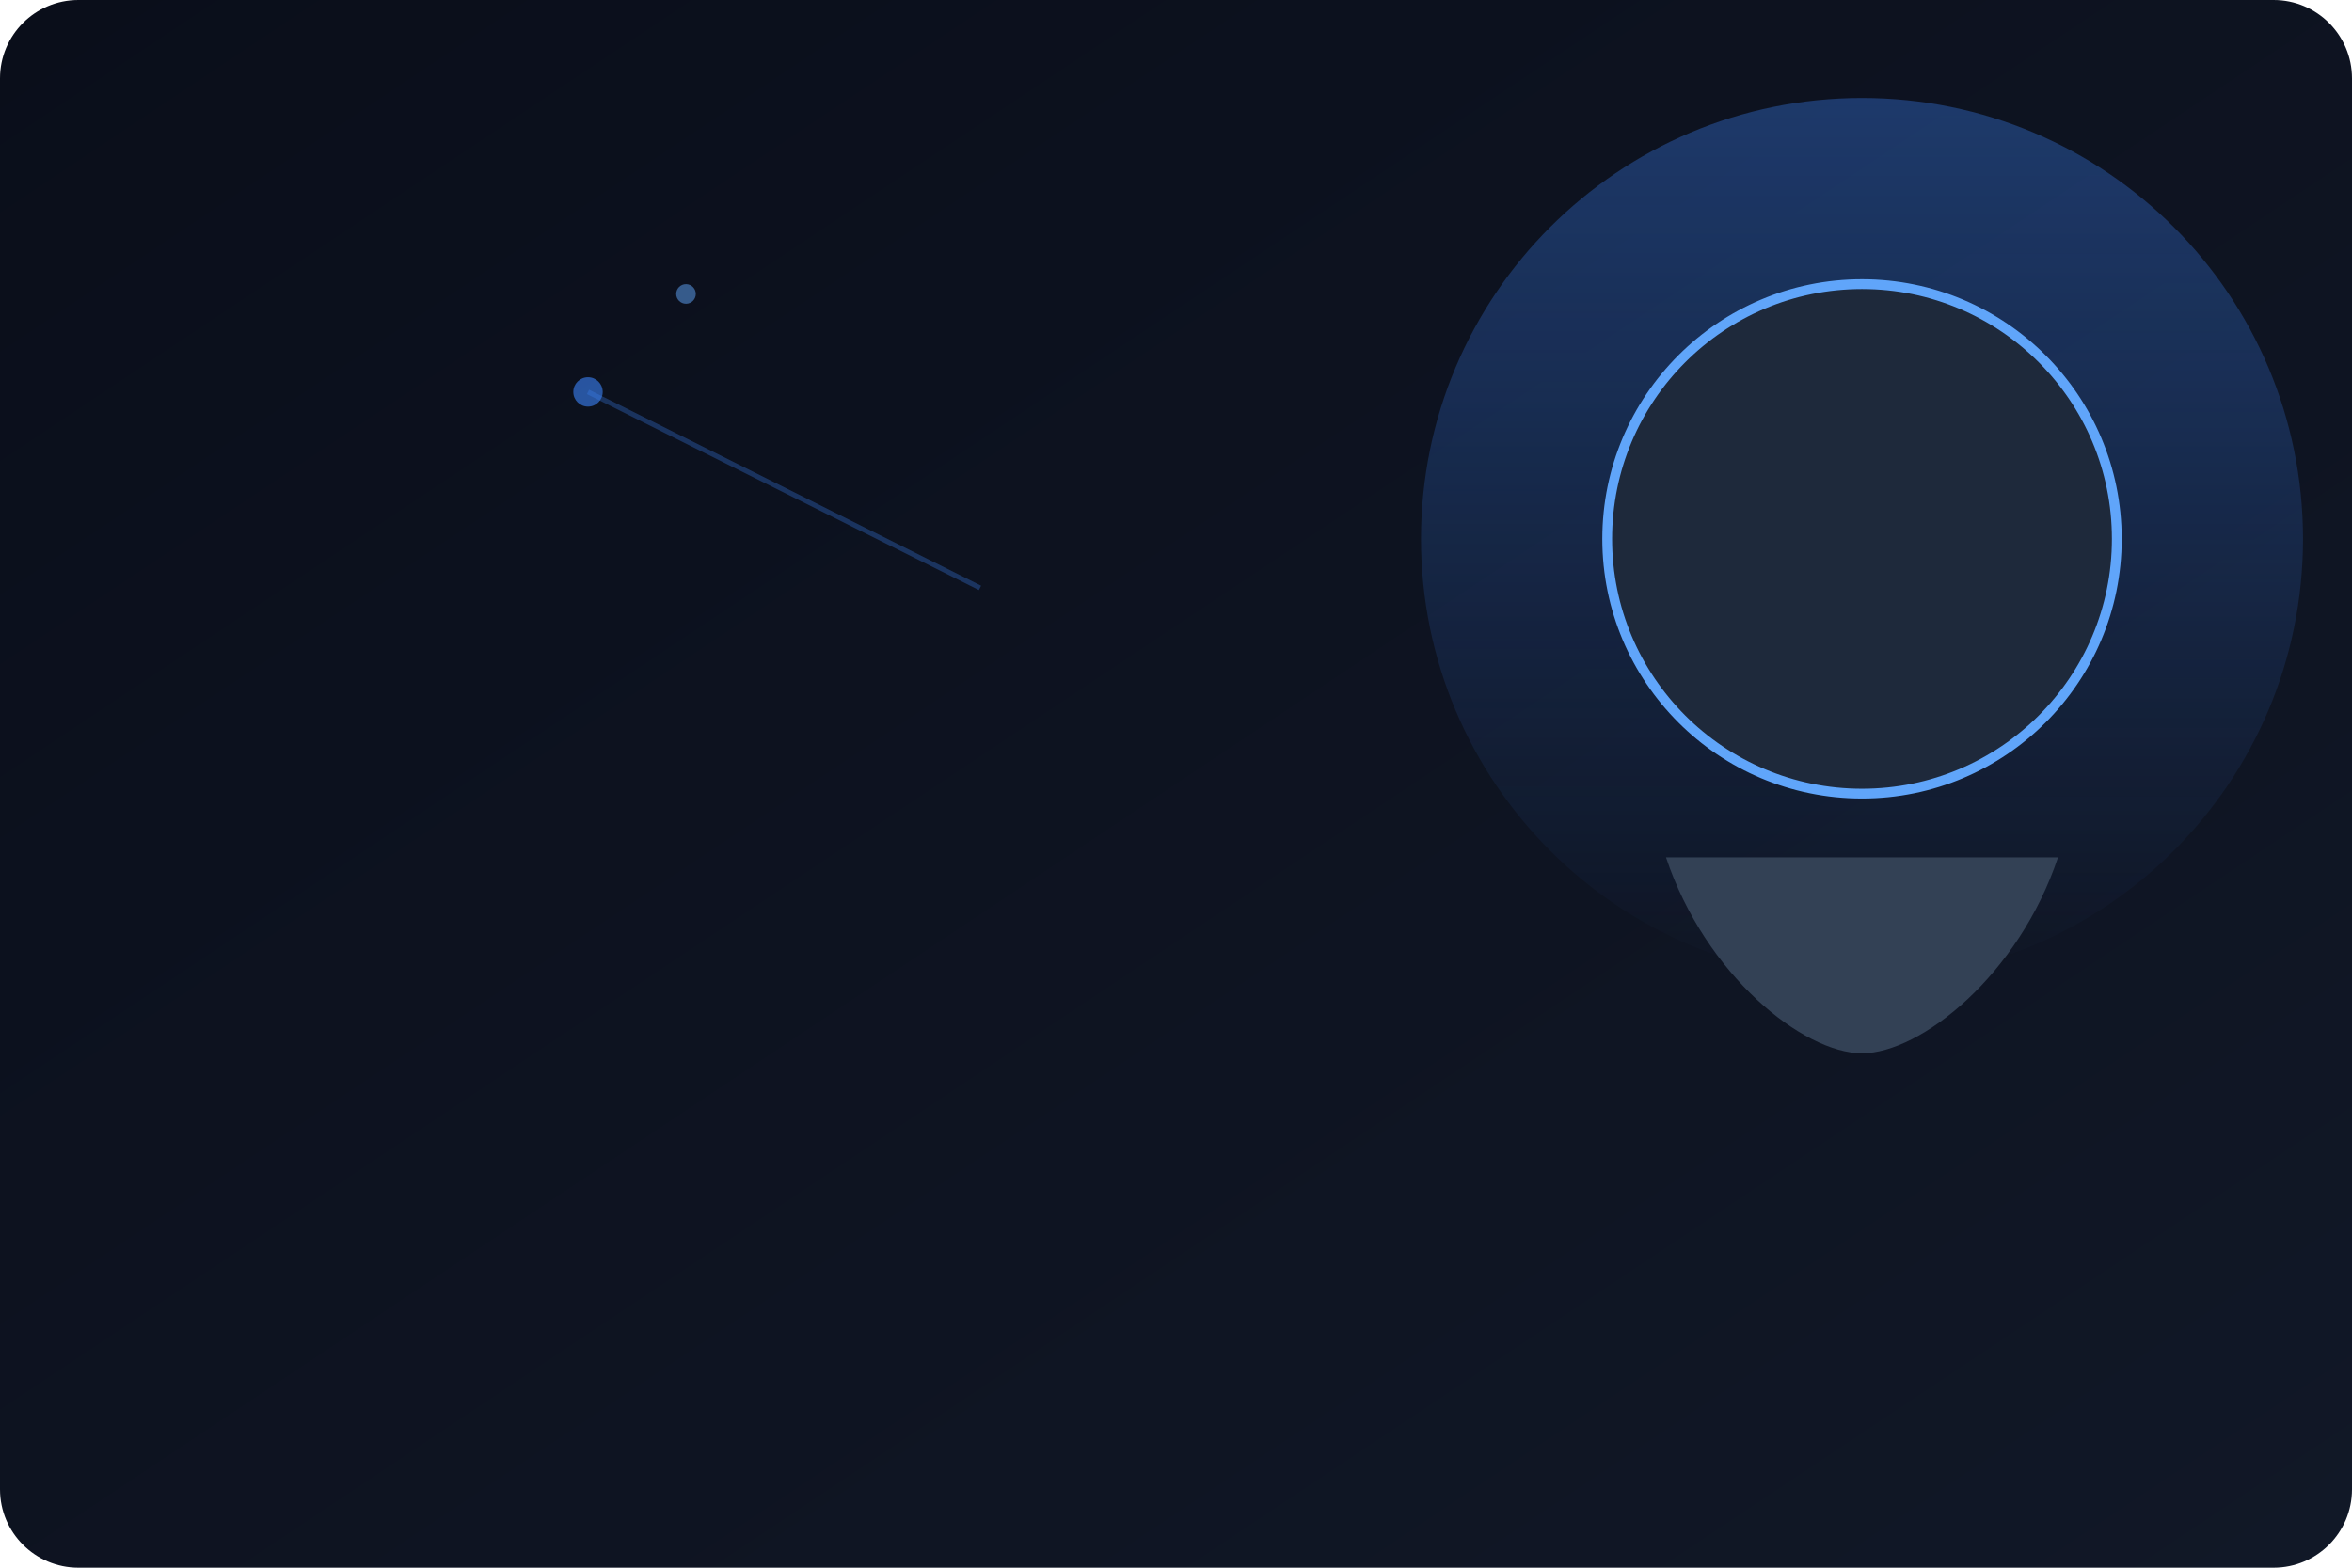
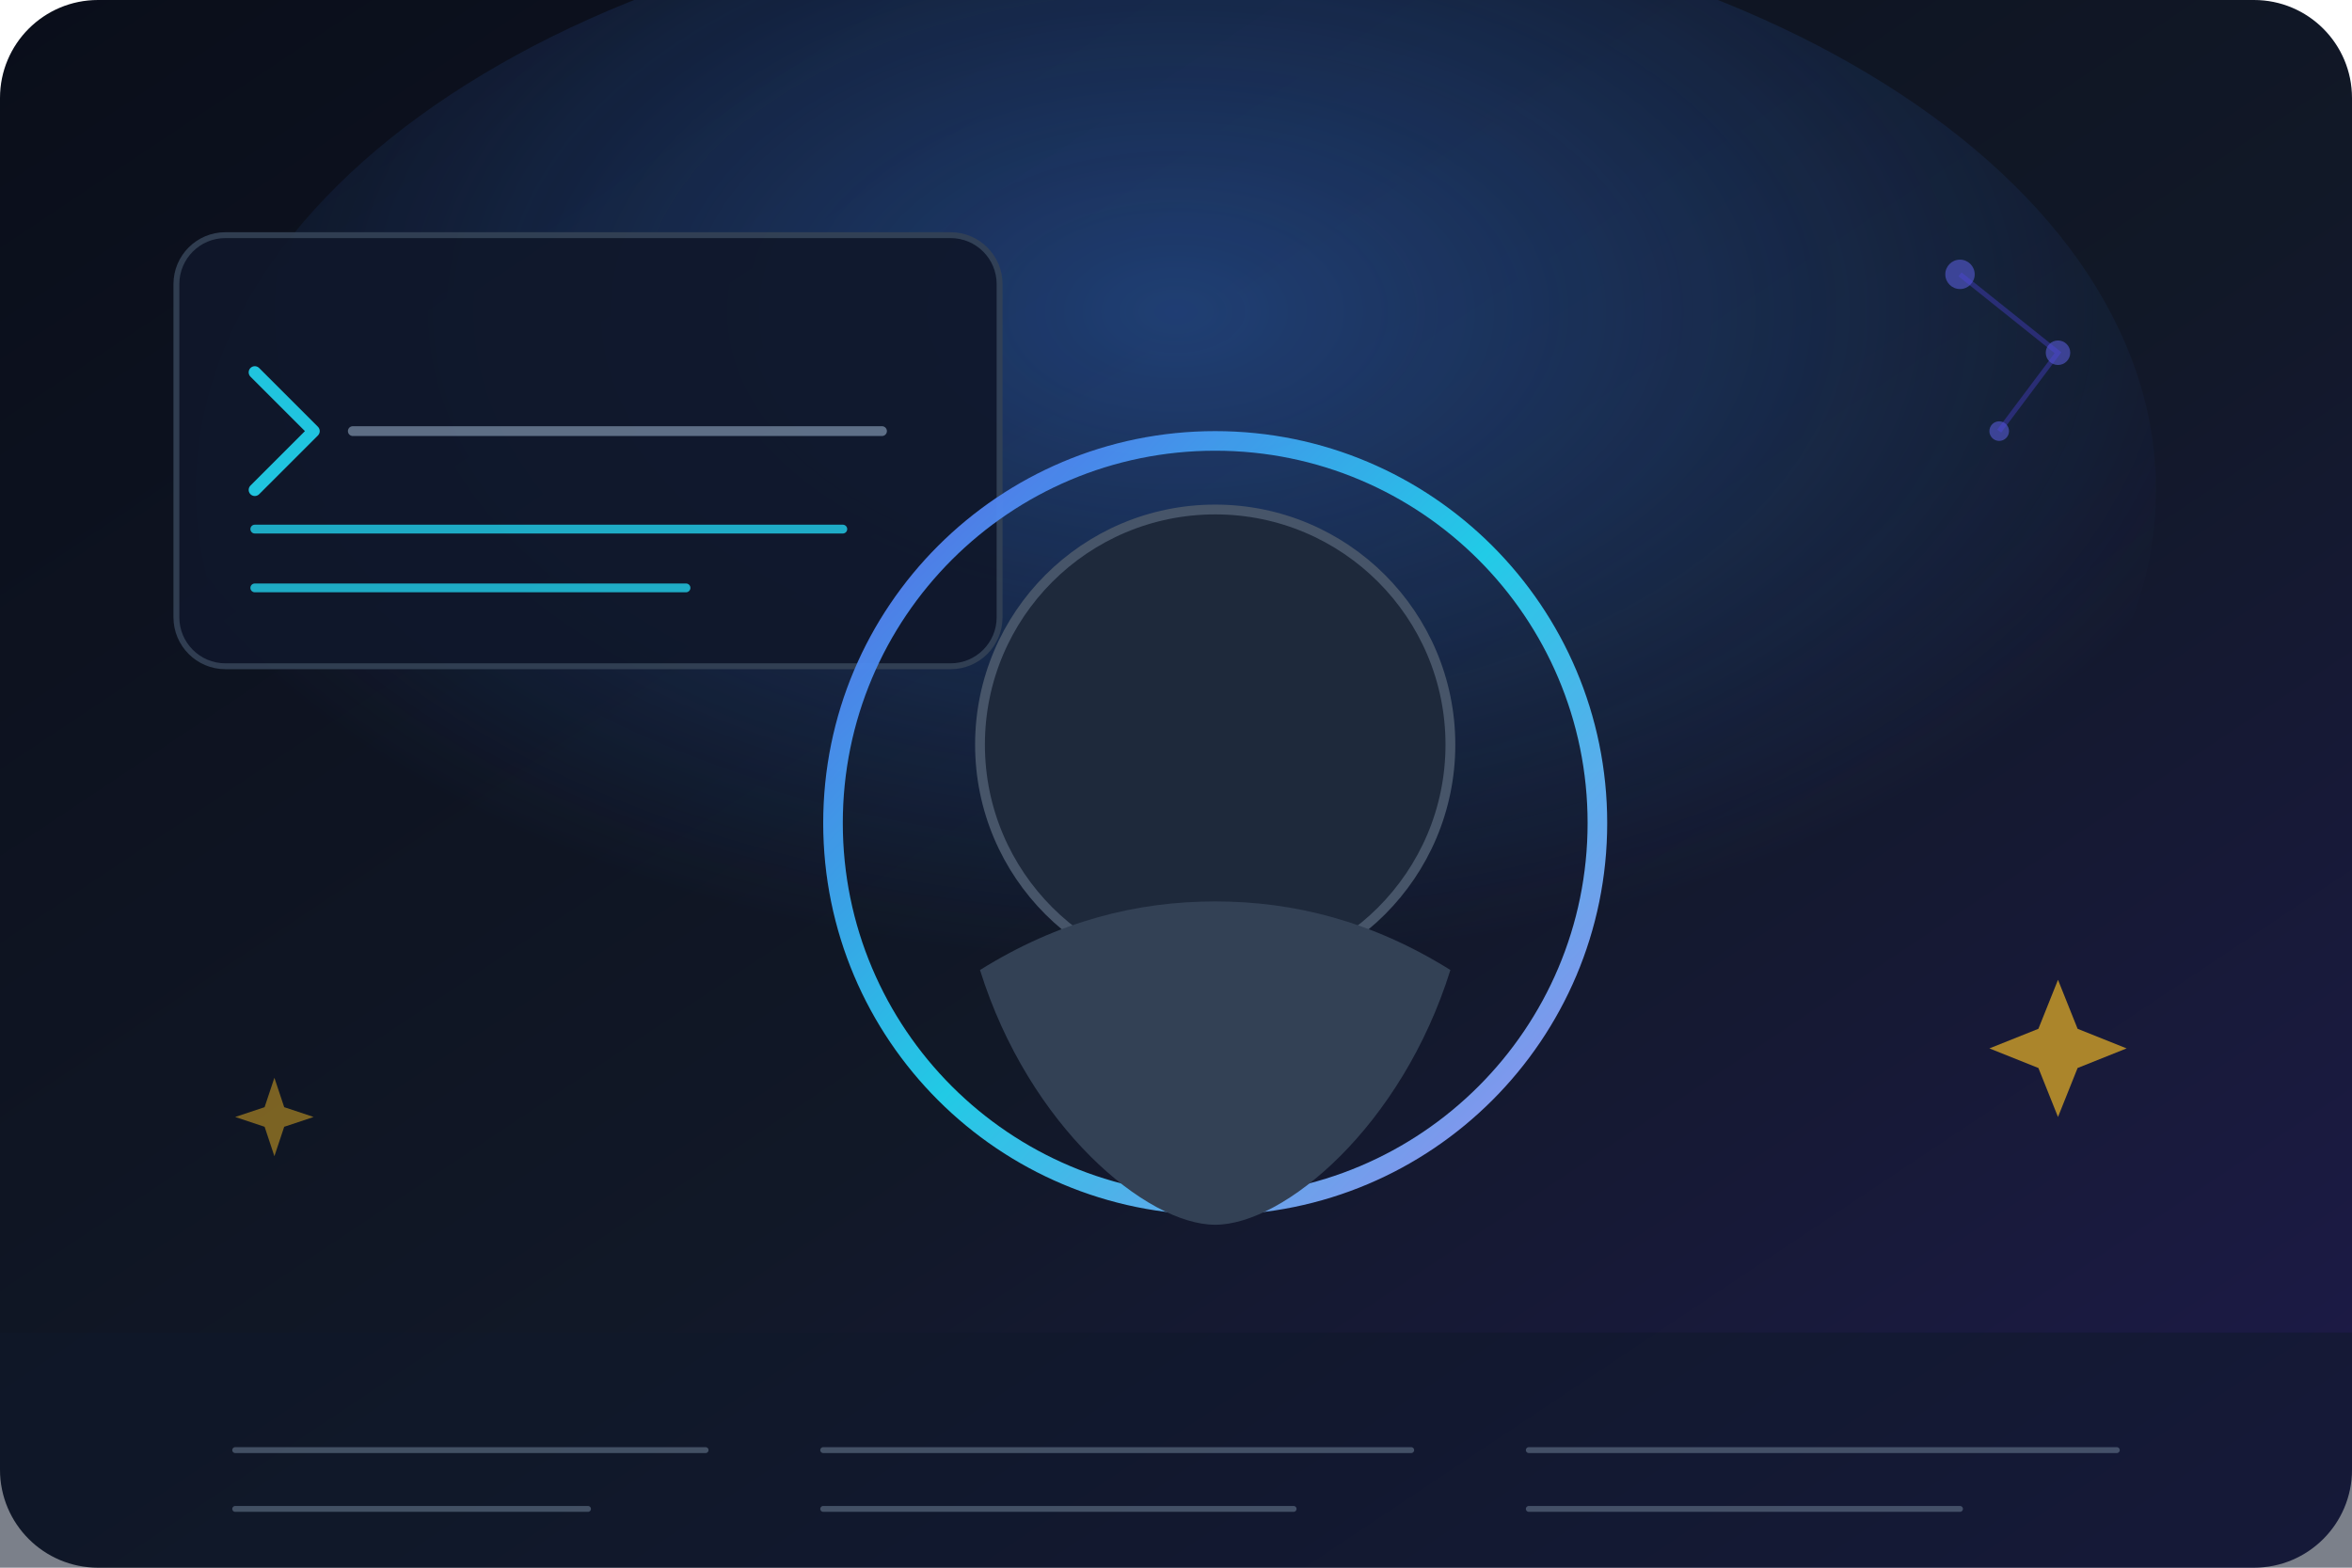
- <svg xmlns="http://www.w3.org/2000/svg" width="480" height="320" viewBox="0 0 480 320" role="img" aria-label="Сергей Маркин">
+ <svg xmlns="http://www.w3.org/2000/svg" width="480" height="320" viewBox="0 0 480 320" role="img" aria-label="Portrait placeholder">
  <defs>
-     <linearGradient id="bg" x1="0%" y1="0%" x2="100%" y2="100%">
-       <stop offset="0%" style="stop-color:#0a0e1a" />
-       <stop offset="100%" style="stop-color:#111827" />
+     <linearGradient id="hpBg" x1="0" y1="0" x2="1" y2="1">
+       <stop offset="0" stop-color="#0a0e1a" />
+       <stop offset="0.55" stop-color="#111827" />
+       <stop offset="1" stop-color="#1e1b4b" />
    </linearGradient>
-     <linearGradient id="glow" x1="50%" y1="0%" x2="50%" y2="100%">
-       <stop offset="0%" style="stop-color:#3b82f6;stop-opacity:0.35" />
-       <stop offset="100%" style="stop-color:#3b82f6;stop-opacity:0" />
+     <linearGradient id="hpRing" x1="0" y1="0" x2="1" y2="1">
+       <stop offset="0" stop-color="#6366f1" />
+       <stop offset="0.5" stop-color="#22d3ee" />
+       <stop offset="1" stop-color="#a78bfa" />
    </linearGradient>
+     <radialGradient id="hpGlow" cx="50%" cy="35%" r="55%">
+       <stop offset="0" stop-color="#3b82f6" stop-opacity="0.45" />
+       <stop offset="1" stop-color="#3b82f6" stop-opacity="0" />
+     </radialGradient>
  </defs>
-   <rect width="480" height="320" rx="16" fill="url(#bg)" />
-   <circle cx="380" cy="110" r="90" fill="url(#glow)" />
-   <circle cx="380" cy="110" r="52" fill="#1e293b" stroke="#60a5fa" stroke-width="2" />
-   <path fill="#334155" d="M340 175c8 24 28 40 40 40s32-16 40-40l-80 0z" />
-   <circle cx="120" cy="80" r="3" fill="#3b82f6" opacity=".6" />
-   <circle cx="140" cy="60" r="2" fill="#60a5fa" opacity=".5" />
-   <line x1="120" y1="80" x2="200" y2="120" stroke="#3b82f6" stroke-width="1" opacity=".3" />
+   <rect width="480" height="320" rx="20" fill="url(#hpBg)" />
+   <ellipse cx="240" cy="100" rx="200" ry="120" fill="url(#hpGlow)" opacity="0.85" />
+   <g opacity="0.92">
+     <rect x="36" y="48" width="168" height="88" rx="10" fill="#0f172a" stroke="#334155" stroke-width="1.2" />
+     <path fill="none" stroke="#22d3ee" stroke-width="2.5" stroke-linecap="round" stroke-linejoin="round" d="M52 76 L64 88 L52 100" />
+     <path stroke="#64748b" stroke-width="2" stroke-linecap="round" d="M72 88h108" />
+     <path stroke="#22d3ee" stroke-width="1.8" stroke-linecap="round" opacity="0.85" d="M52 108h120M52 120h88" />
+   </g>
+   <g fill="#6366f1" opacity="0.5">
+     <circle cx="400" cy="56" r="3" />
+     <circle cx="420" cy="72" r="2.5" />
+     <circle cx="408" cy="88" r="2" />
+   </g>
+   <path stroke="#4f46e5" stroke-width="1" fill="none" opacity="0.35" d="M400 56 L420 72 L408 88" />
+   <circle cx="248" cy="168" r="78" fill="none" stroke="url(#hpRing)" stroke-width="4" opacity="0.95" />
+   <circle cx="248" cy="152" r="48" fill="#1e293b" stroke="#475569" stroke-width="2" />
+   <path fill="#334155" d="M200 198c10 32 34 52 48 52s38-20 48-52c-16-10-32-14-48-14s-32 4-48 14z" />
+   <rect x="0" y="272" width="480" height="48" fill="#0f172a" opacity="0.55" />
+   <path stroke="#64748b" stroke-width="1.2" stroke-linecap="round" opacity="0.6" d="M48 296h96M48 308h72M168 296h120M168 308h96M312 296h120M312 308h88" />
+   <g fill="#fbbf24" opacity="0.65">
+     <path d="M420 200l4 10 10 4-10 4-4 10-4-10-10-4 10-4 4-10z" />
+     <path d="M56 220l2 6 6 2-6 2-2 6-2-6-6-2 6-2 2-6z" opacity="0.7" />
+   </g>
</svg>
